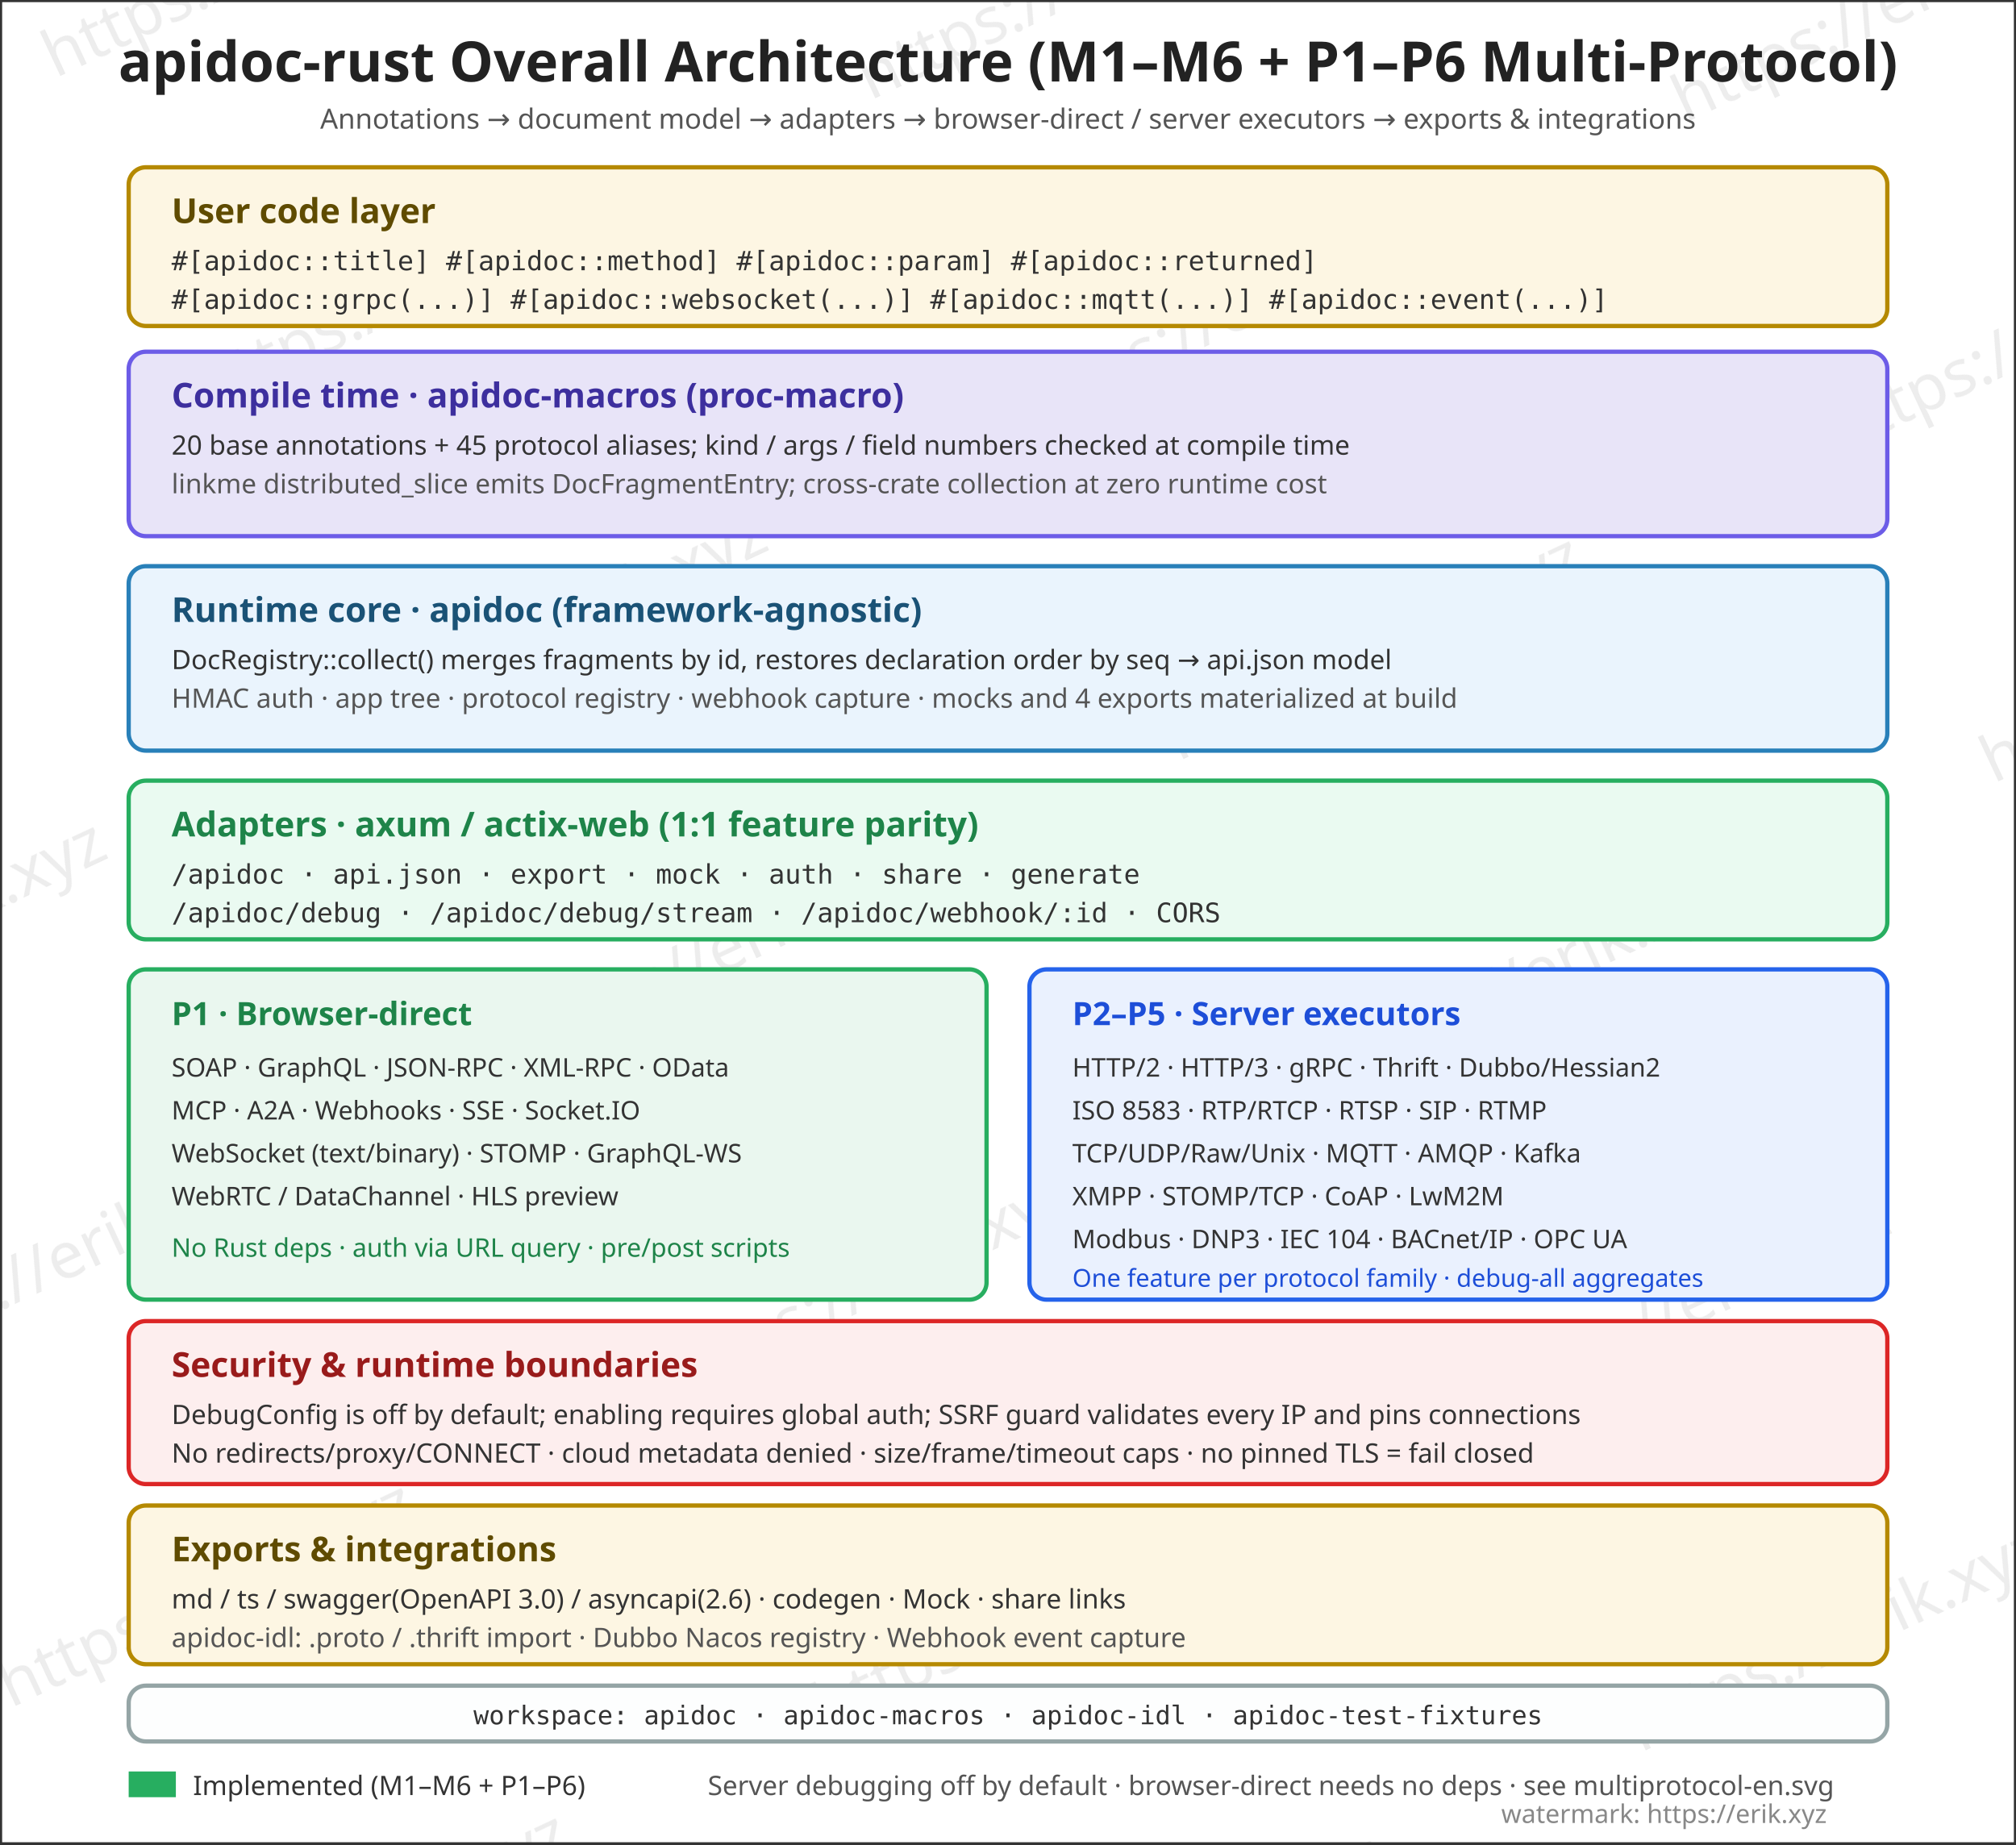
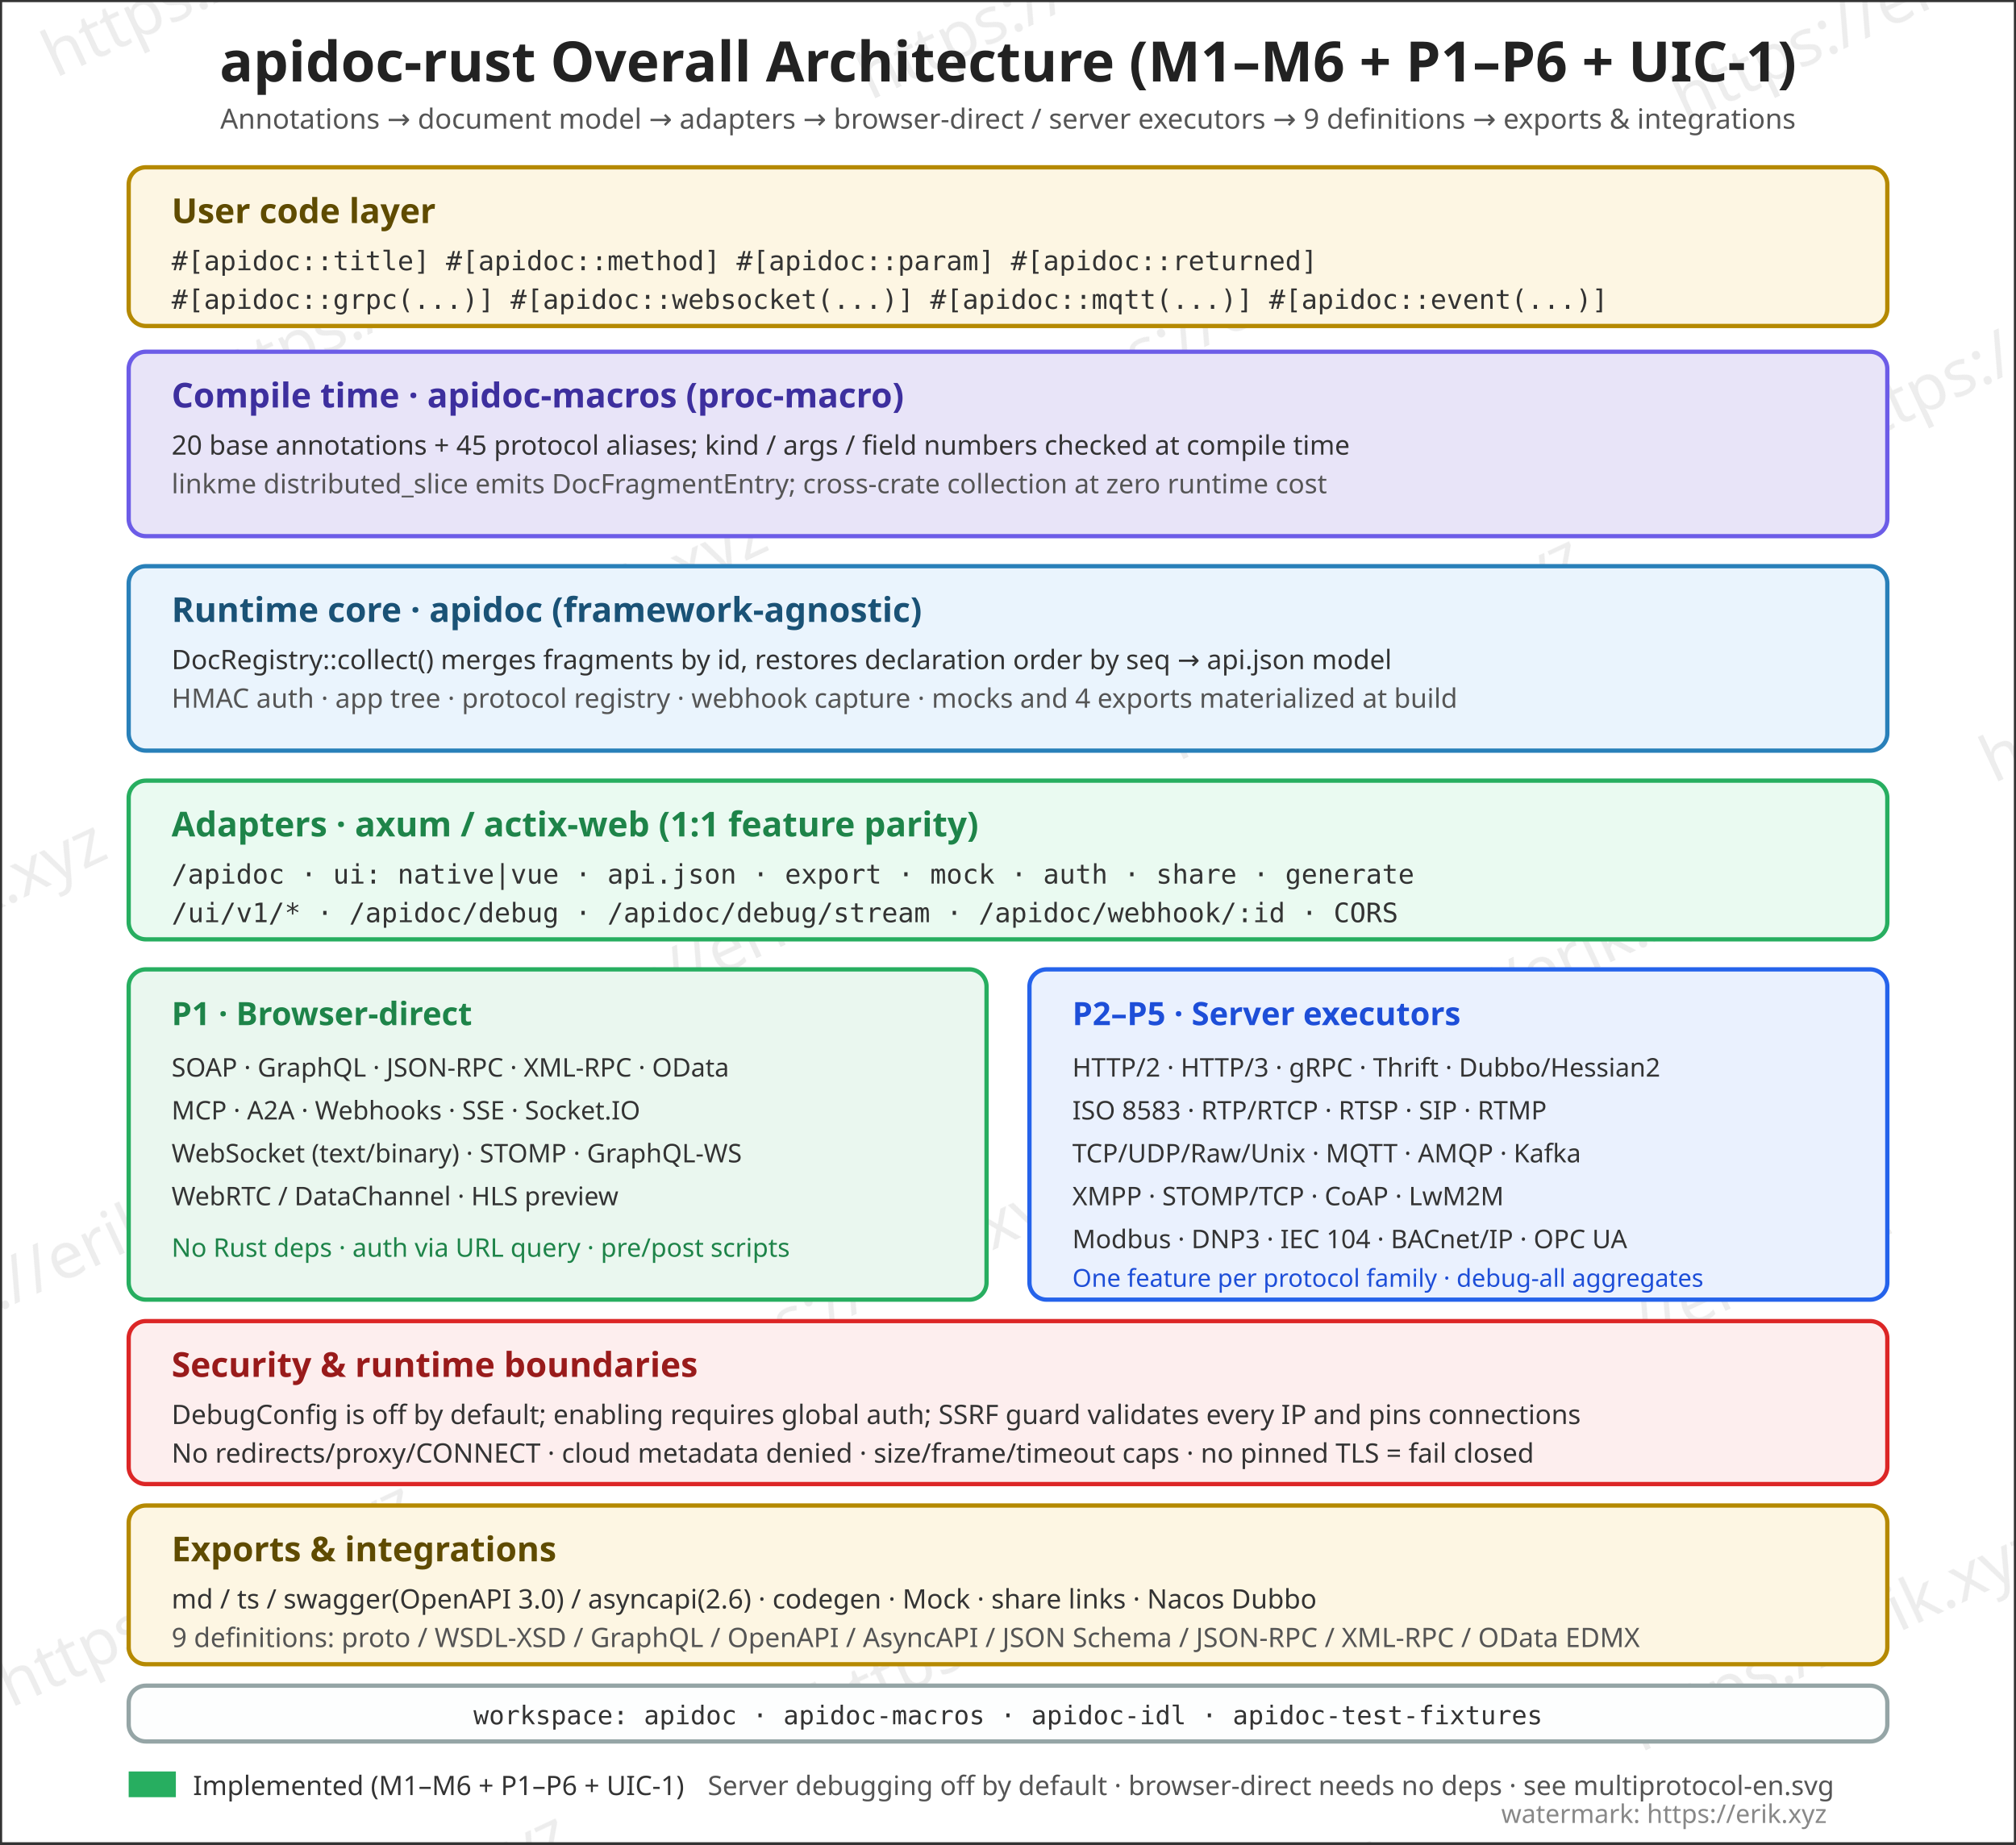
<svg xmlns="http://www.w3.org/2000/svg" viewBox="0 0 940 860" font-family="sans-serif">
  <defs>
    <pattern id="wm" width="340" height="170" patternUnits="userSpaceOnUse" patternTransform="rotate(-25)">
      <text x="8" y="44" font-size="30" fill="#888888" opacity="0.15">https://erik.xyz</text>
    </pattern>
  </defs>
  <rect width="940" height="860" fill="url(#wm)" />
  <rect x="0" y="0" width="940" height="860" fill="none" stroke="#333" stroke-width="2" />
-   <text x="470" y="38" text-anchor="middle" font-size="26" font-weight="bold" fill="#222">apidoc-rust Overall Architecture (M1–M6 + P1–P6 Multi-Protocol)</text>
-   <text x="470" y="60" text-anchor="middle" font-size="13" fill="#555">Annotations → document model → adapters → browser-direct / server executors → exports &amp; integrations</text>
+   <text x="470" y="38" text-anchor="middle" font-size="26" font-weight="bold" fill="#222">apidoc-rust Overall Architecture (M1–M6 + P1–P6 + UIC-1)</text>
+   <text x="470" y="60" text-anchor="middle" font-size="13" fill="#555">Annotations → document model → adapters → browser-direct / server executors → 9 definitions → exports &amp; integrations</text>
  <rect x="60" y="78" width="820" height="74" rx="8" fill="#fdf6e3" stroke="#b58900" stroke-width="2" />
  <text x="80" y="104" font-size="16" font-weight="bold" fill="#5f4b00">User code layer</text>
  <text x="80" y="126" font-size="12.5" fill="#333" font-family="monospace">#[apidoc::title] #[apidoc::method] #[apidoc::param] #[apidoc::returned]</text>
  <text x="80" y="144" font-size="12.5" fill="#333" font-family="monospace">#[apidoc::grpc(...)] #[apidoc::websocket(...)] #[apidoc::mqtt(...)] #[apidoc::event(...)]</text>
  <rect x="60" y="164" width="820" height="86" rx="8" fill="#e8e4f8" stroke="#6c5ce7" stroke-width="2" />
  <text x="80" y="190" font-size="16" font-weight="bold" fill="#3d2f9e">Compile time · apidoc-macros (proc-macro)</text>
  <text x="80" y="212" font-size="12.5" fill="#333">20 base annotations + 45 protocol aliases; kind / args / field numbers checked at compile time</text>
  <text x="80" y="230" font-size="12.5" fill="#555">linkme distributed_slice emits DocFragmentEntry; cross-crate collection at zero runtime cost</text>
  <rect x="60" y="264" width="820" height="86" rx="8" fill="#eaf4fd" stroke="#2980b9" stroke-width="2" />
  <text x="80" y="290" font-size="16" font-weight="bold" fill="#1a5276">Runtime core · apidoc (framework-agnostic)</text>
  <text x="80" y="312" font-size="12.5" fill="#333">DocRegistry::collect() merges fragments by id, restores declaration order by seq → api.json model</text>
  <text x="80" y="330" font-size="12.5" fill="#555">HMAC auth · app tree · protocol registry · webhook capture · mocks and 4 exports materialized at build</text>
  <rect x="60" y="364" width="820" height="74" rx="8" fill="#eafaf1" stroke="#27ae60" stroke-width="2" />
  <text x="80" y="390" font-size="16" font-weight="bold" fill="#1e8449">Adapters · axum / actix-web (1:1 feature parity)</text>
-   <text x="80" y="412" font-size="12.5" fill="#333" font-family="monospace">/apidoc · api.json · export · mock · auth · share · generate</text>
-   <text x="80" y="430" font-size="12.5" fill="#333" font-family="monospace">/apidoc/debug · /apidoc/debug/stream · /apidoc/webhook/:id · CORS</text>
+   <text x="80" y="412" font-size="12.5" fill="#333" font-family="monospace">/apidoc · ui: native|vue · api.json · export · mock · auth · share · generate</text>
+   <text x="80" y="430" font-size="12.5" fill="#333" font-family="monospace">/ui/v1/* · /apidoc/debug · /apidoc/debug/stream · /apidoc/webhook/:id · CORS</text>
  <rect x="60" y="452" width="400" height="154" rx="8" fill="#eaf7ef" stroke="#27ae60" stroke-width="2" />
  <text x="80" y="478" font-size="15" font-weight="bold" fill="#1e8449">P1 · Browser-direct</text>
  <text x="80" y="502" font-size="12" fill="#333">SOAP · GraphQL · JSON-RPC · XML-RPC · OData</text>
  <text x="80" y="522" font-size="12" fill="#333">MCP · A2A · Webhooks · SSE · Socket.IO</text>
  <text x="80" y="542" font-size="12" fill="#333">WebSocket (text/binary) · STOMP · GraphQL-WS</text>
  <text x="80" y="562" font-size="12" fill="#333">WebRTC / DataChannel · HLS preview</text>
  <text x="80" y="586" font-size="12" fill="#1e8449">No Rust deps · auth via URL query · pre/post scripts</text>
  <rect x="480" y="452" width="400" height="154" rx="8" fill="#eaf1fe" stroke="#2563eb" stroke-width="2" />
  <text x="500" y="478" font-size="15" font-weight="bold" fill="#1d4ed8">P2–P5 · Server executors</text>
  <text x="500" y="502" font-size="12" fill="#333">HTTP/2 · HTTP/3 · gRPC · Thrift · Dubbo/Hessian2</text>
  <text x="500" y="522" font-size="12" fill="#333">ISO 8583 · RTP/RTCP · RTSP · SIP · RTMP</text>
  <text x="500" y="542" font-size="12" fill="#333">TCP/UDP/Raw/Unix · MQTT · AMQP · Kafka</text>
  <text x="500" y="562" font-size="12" fill="#333">XMPP · STOMP/TCP · CoAP · LwM2M</text>
  <text x="500" y="582" font-size="12" fill="#333">Modbus · DNP3 · IEC 104 · BACnet/IP · OPC UA</text>
  <text x="500" y="600" font-size="11.5" fill="#1d4ed8">One feature per protocol family · debug-all aggregates</text>
  <rect x="60" y="616" width="820" height="76" rx="8" fill="#fdeeee" stroke="#dc2626" stroke-width="2" />
  <text x="80" y="642" font-size="16" font-weight="bold" fill="#991b1b">Security &amp; runtime boundaries</text>
  <text x="80" y="664" font-size="12.5" fill="#333">DebugConfig is off by default; enabling requires global auth; SSRF guard validates every IP and pins connections</text>
  <text x="80" y="682" font-size="12.5" fill="#333">No redirects/proxy/CONNECT · cloud metadata denied · size/frame/timeout caps · no pinned TLS = fail closed</text>
  <rect x="60" y="702" width="820" height="74" rx="8" fill="#fdf6e3" stroke="#b58900" stroke-width="2" />
  <text x="80" y="728" font-size="16" font-weight="bold" fill="#5f4b00">Exports &amp; integrations</text>
-   <text x="80" y="750" font-size="12.5" fill="#333">md / ts / swagger(OpenAPI 3.0) / asyncapi(2.6) · codegen · Mock · share links</text>
-   <text x="80" y="768" font-size="12.5" fill="#555">apidoc-idl: .proto / .thrift import · Dubbo Nacos registry · Webhook event capture</text>
+   <text x="80" y="750" font-size="12.5" fill="#333">md / ts / swagger(OpenAPI 3.0) / asyncapi(2.6) · codegen · Mock · share links · Nacos Dubbo</text>
+   <text x="80" y="768" font-size="12.5" fill="#555">9 definitions: proto / WSDL-XSD / GraphQL / OpenAPI / AsyncAPI / JSON Schema / JSON-RPC / XML-RPC / OData EDMX</text>
  <rect x="60" y="786" width="820" height="26" rx="8" fill="#fdfefe" stroke="#95a5a6" stroke-width="2" />
  <text x="470" y="804" text-anchor="middle" font-size="12" fill="#333" font-family="monospace">workspace: apidoc · apidoc-macros · apidoc-idl · apidoc-test-fixtures</text>
  <rect x="60" y="826" width="22" height="12" fill="#27ae60" />
-   <text x="90" y="837" font-size="12.5" fill="#333">Implemented (M1–M6 + P1–P6)</text>
+   <text x="90" y="837" font-size="12.5" fill="#333">Implemented (M1–M6 + P1–P6 + UIC-1)</text>
  <text x="330" y="837" font-size="12.5" fill="#555">Server debugging off by default · browser-direct needs no deps · see multiprotocol-en.svg</text>
  <text x="700" y="850" font-size="12" fill="#888">watermark: https://erik.xyz</text>
</svg>
